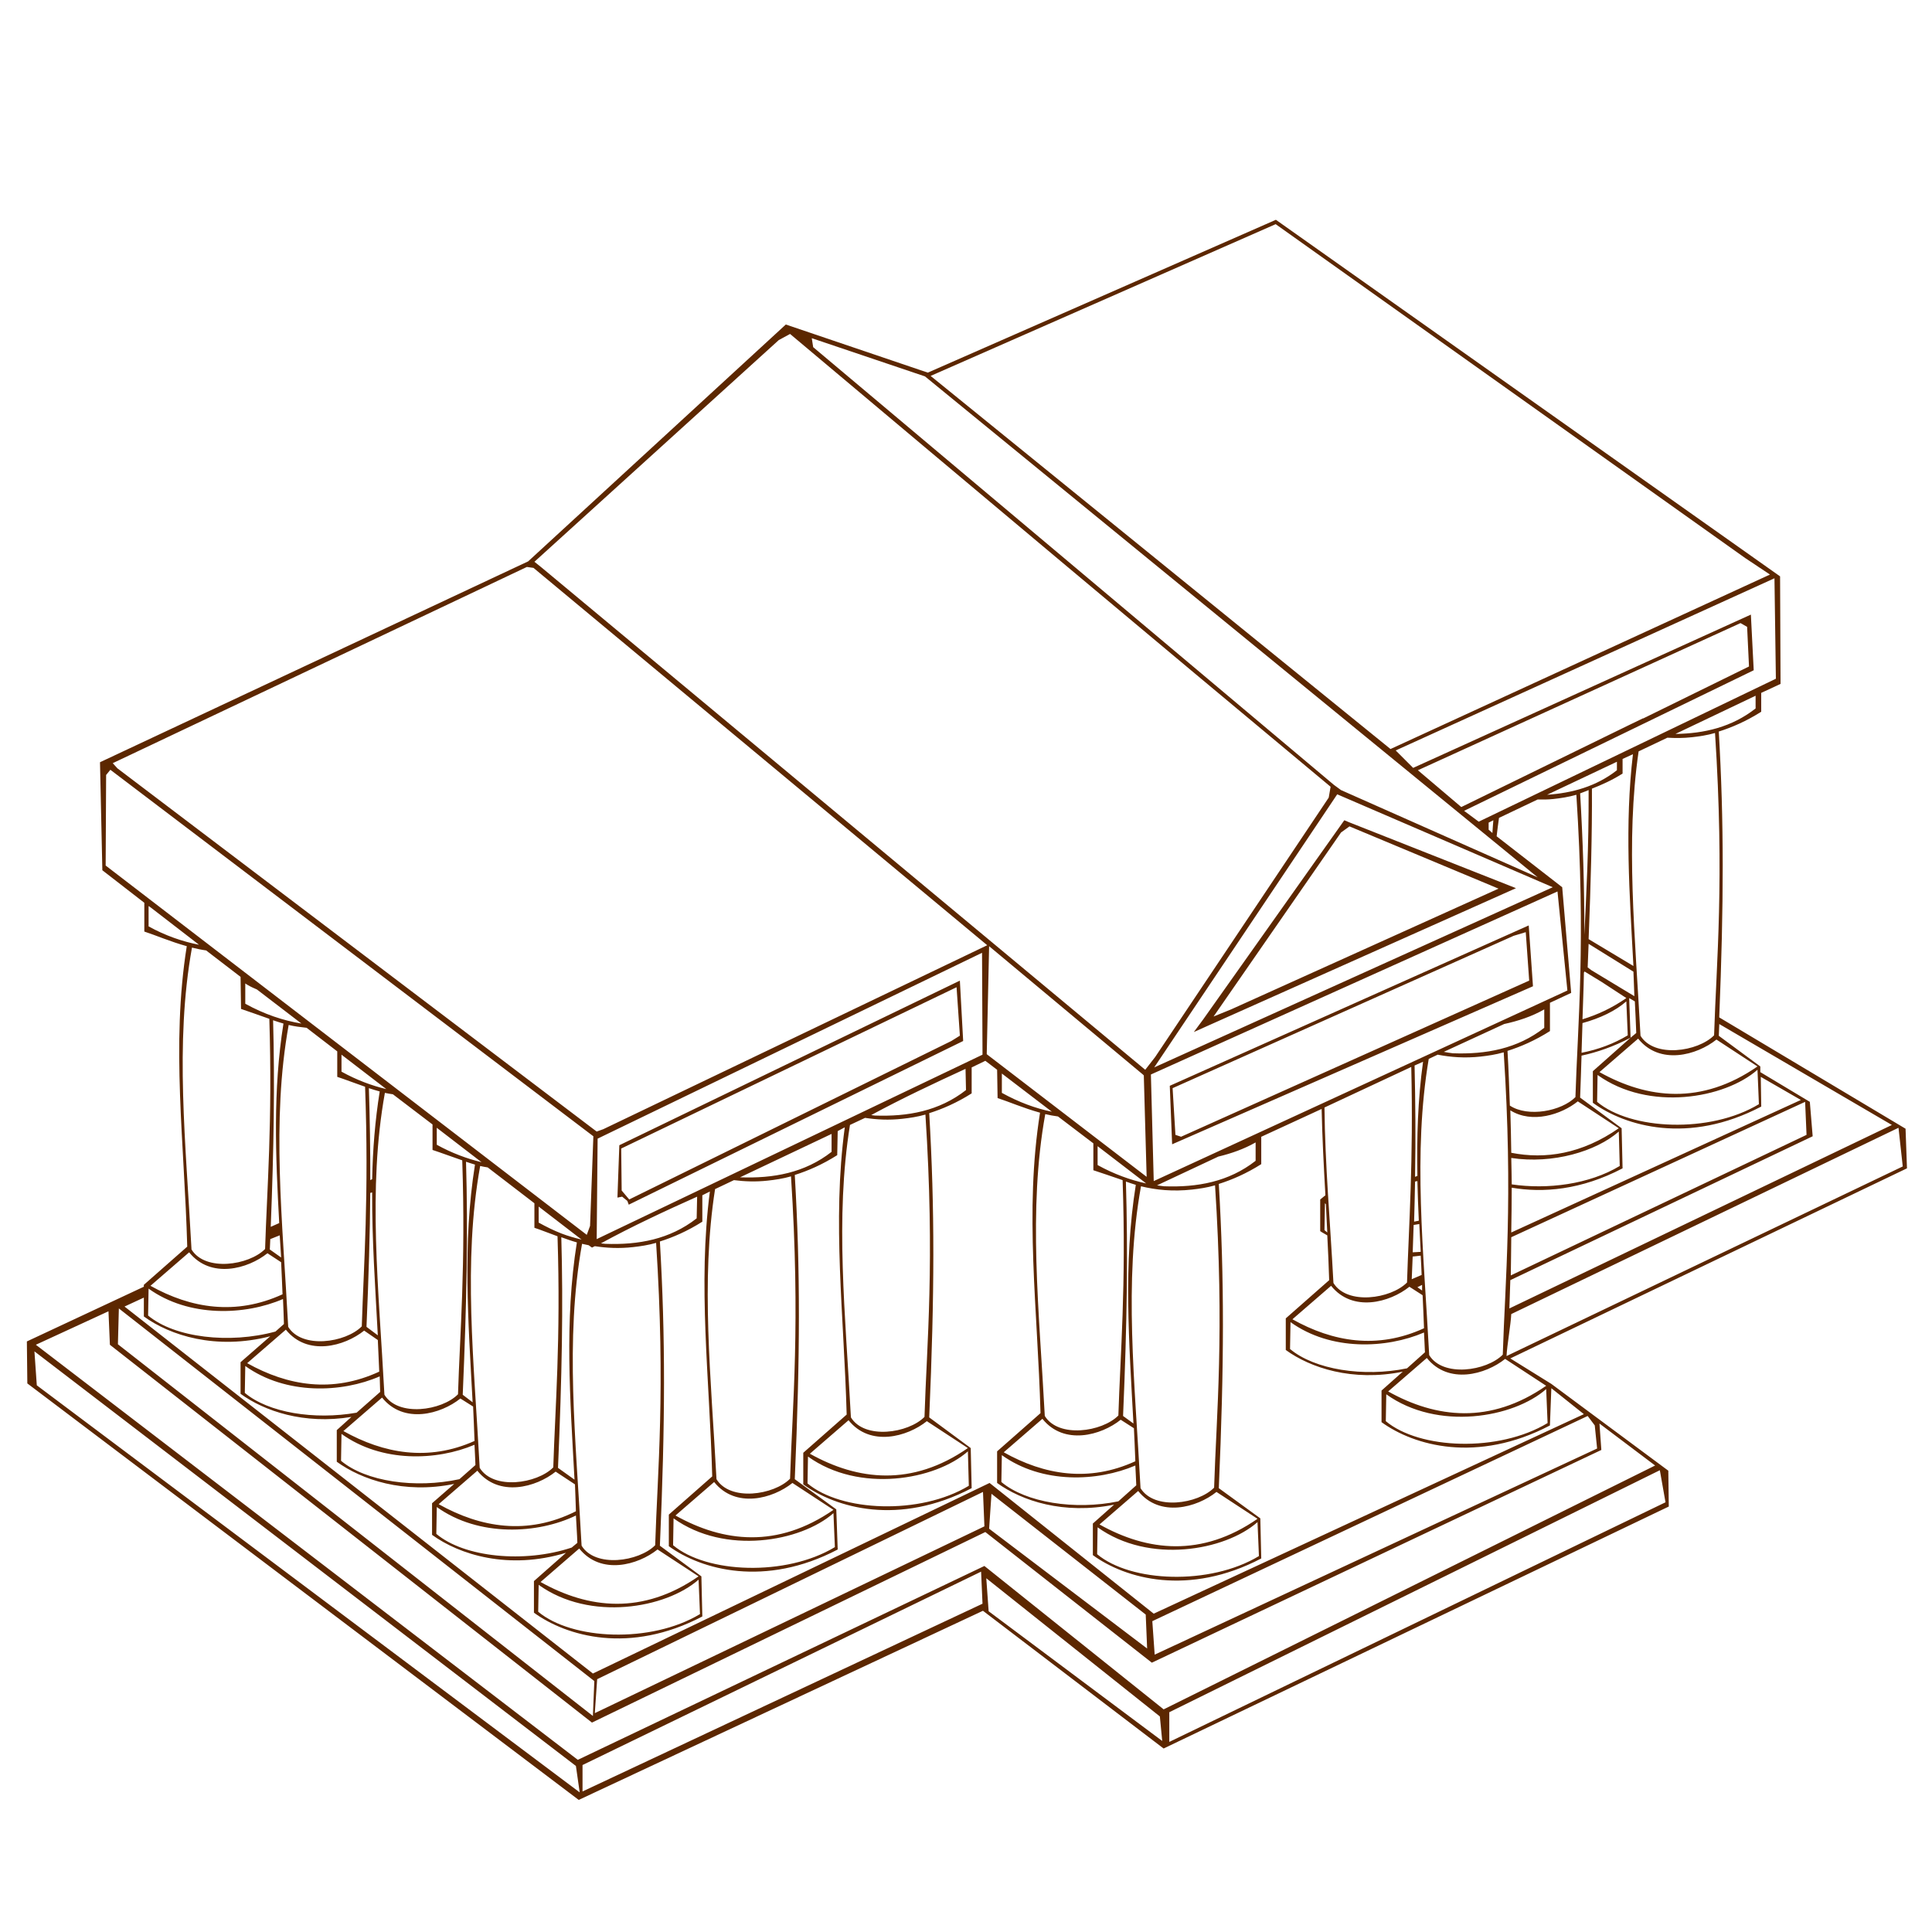
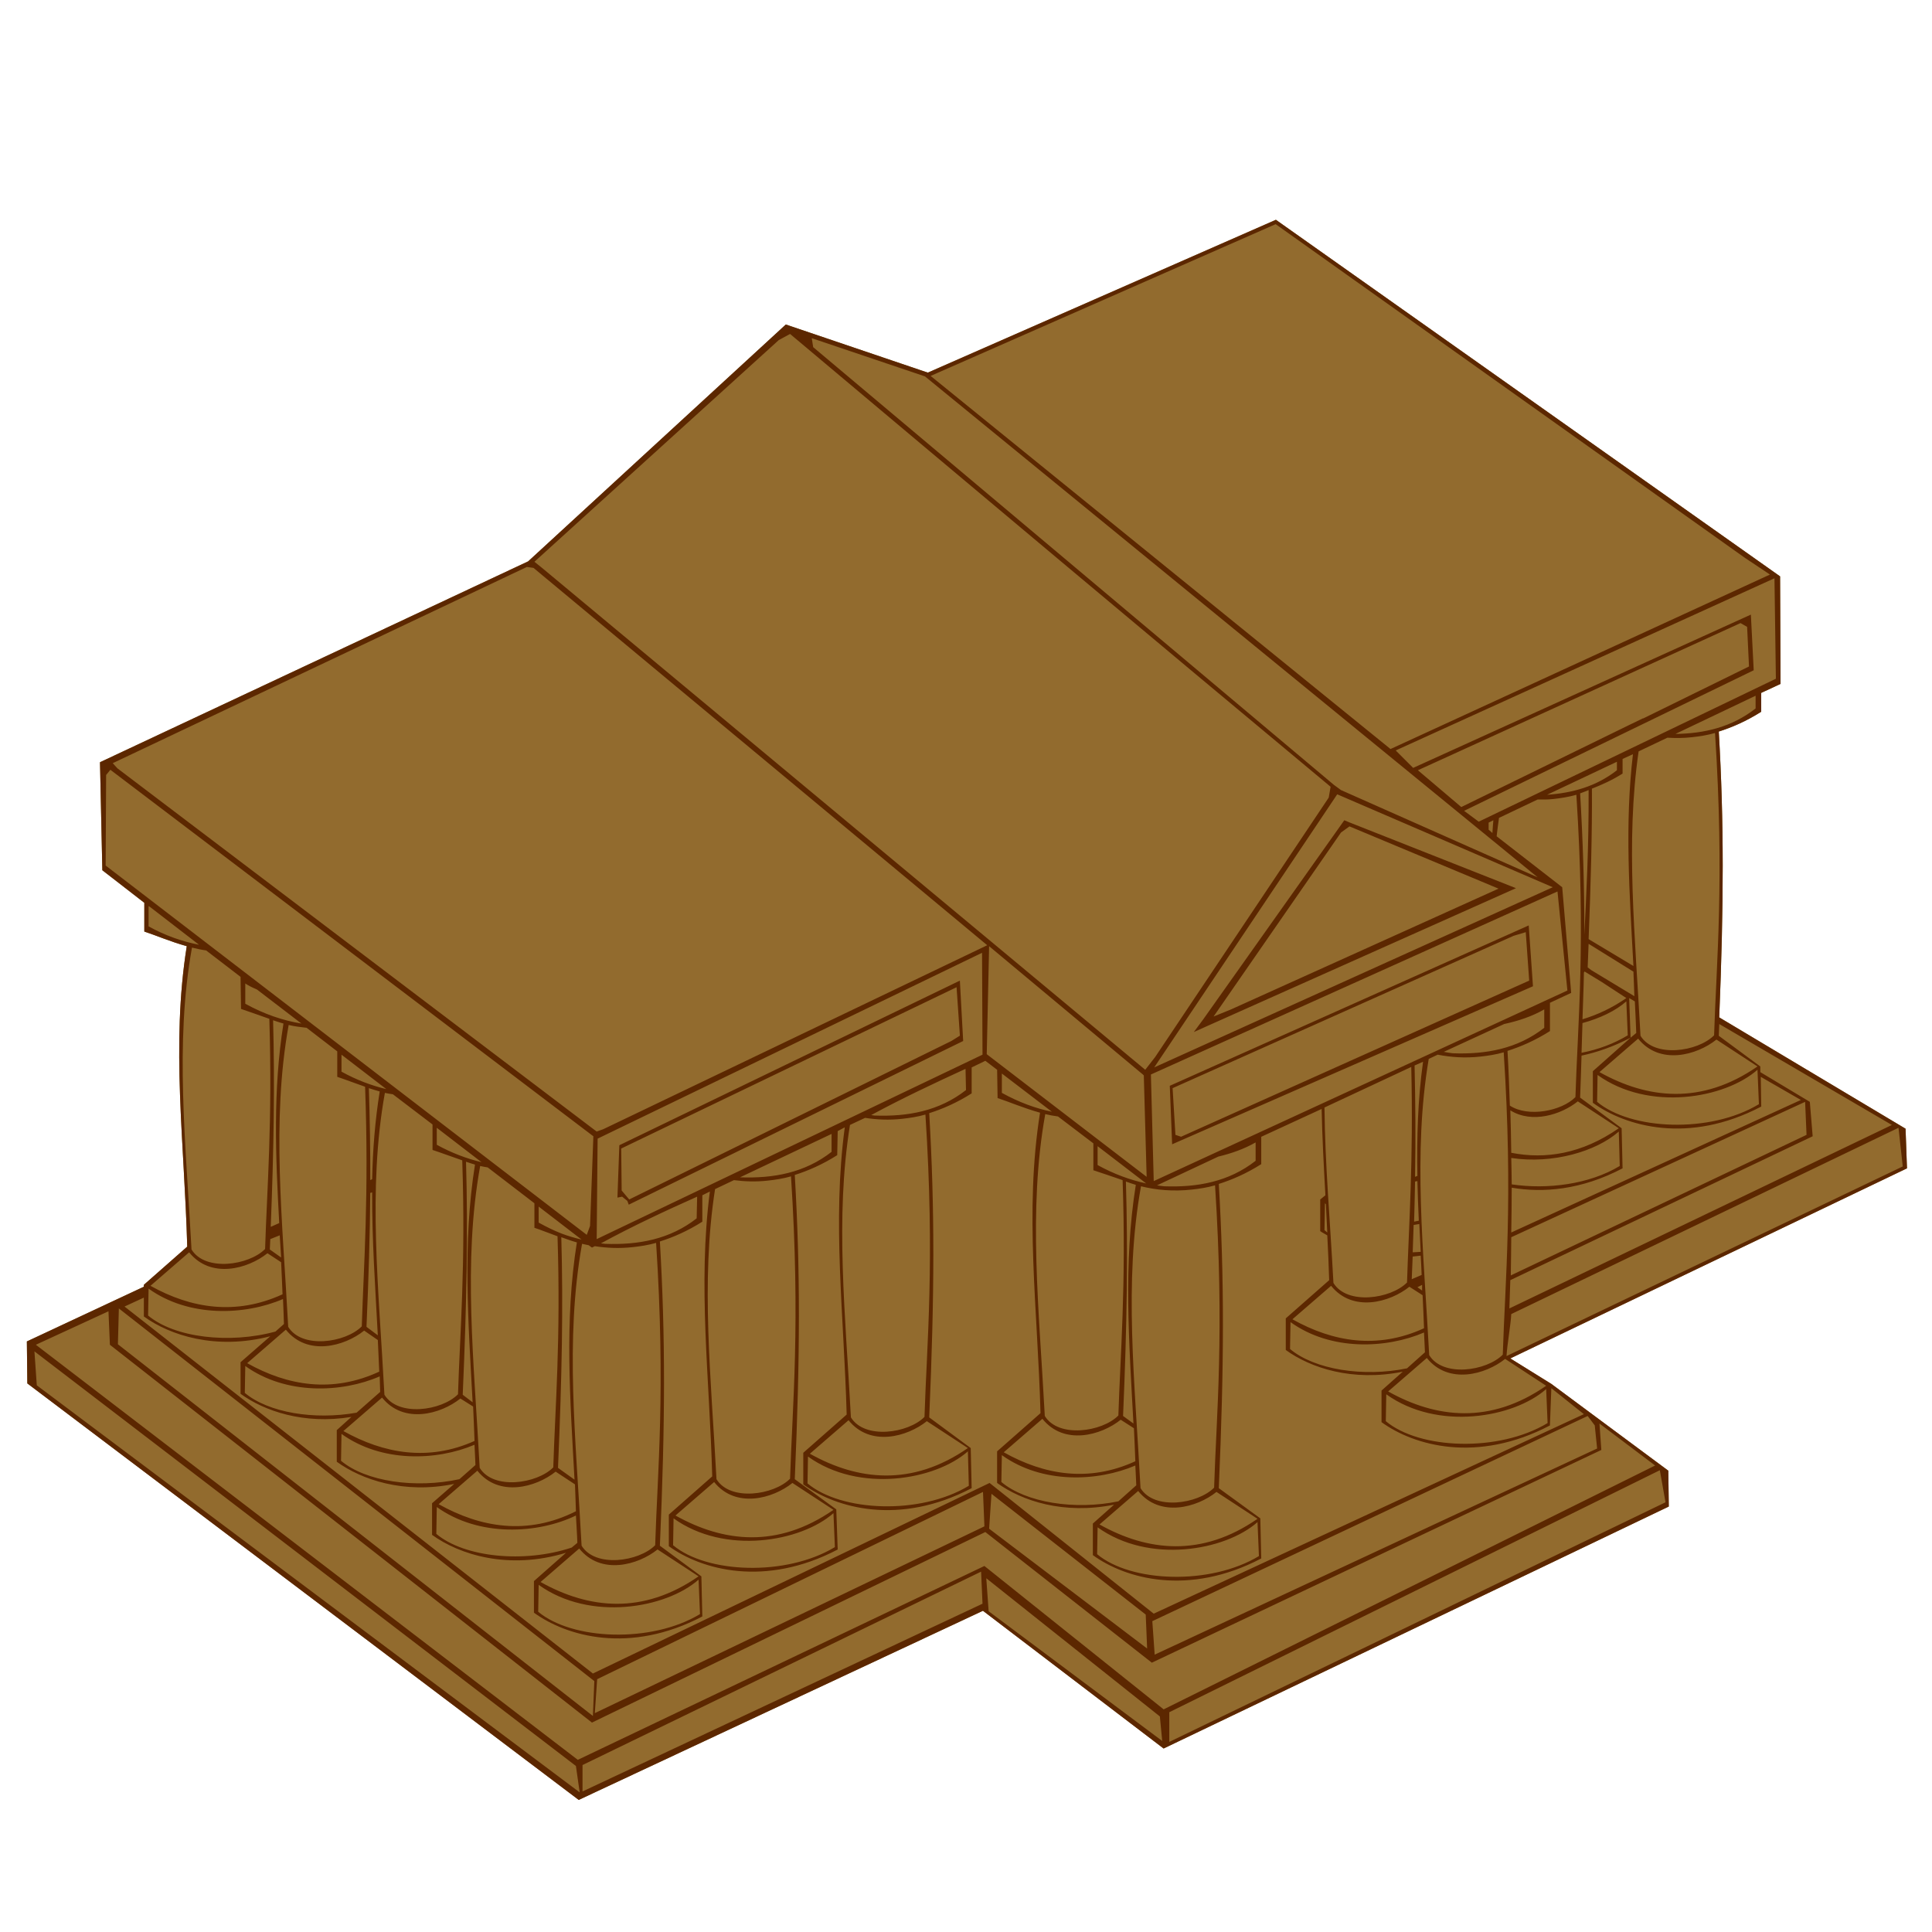
<svg xmlns="http://www.w3.org/2000/svg" xmlns:xlink="http://www.w3.org/1999/xlink" width="128" height="128" id="svg2" version="1.0">
  <defs id="defs4">
    <radialGradient r="8.252" fy="222.044" fx="14.207" cy="222.044" cx="14.207" gradientTransform="scale(1.39523,0.716728)" gradientUnits="userSpaceOnUse" id="radialGradient1968" xlink:href="#linearGradient2057" />
    <linearGradient id="linearGradient2057">
      <stop style="stop-color:#000000;stop-opacity:1;" offset="0" id="stop2059" />
      <stop style="stop-color:#000000;stop-opacity:0;" offset="1" id="stop2061" />
    </linearGradient>
  </defs>
  <g id="layer1">
-     <path style="fill:#5c2700;fill-opacity:1;fill-rule:evenodd;stroke:none;stroke-width:1px;stroke-linecap:butt;stroke-linejoin:miter;stroke-opacity:1" d="M 84.531,14.562 61.469,24.688 52.062,21.5 35.031,37.156 35,37.188 6.625,50.5 6.781,57.656 9.562,59.812 v 1.906 c 0.749,0.243 1.703,0.66 2.812,0.969 -1.046,6.555 -0.157,13.016 0.031,19.906 l -2.875,2.531 v 0.125 l -7.75,3.625 0.031,2.781 36.531,27.594 26.781,-12.531 11.969,9.125 33.469,-16.031 -0.031,-2.375 -7.75,-5.75 -2.719,-1.688 26.281,-12.594 -0.094,-2.625 -12.344,-7.375 c 0.303,-7.541 0.32,-12.939 -0.031,-18.938 0.88,-0.278 1.828,-0.688 2.812,-1.312 v -1.25 l 1.281,-0.594 -0.031,-7.125 z m 31.088,22.407 1.645,1.097 L 92.125,49.625 61.656,24.906 84.516,14.851 Z M 52.344,22.125 c 11.924,10.02 23.844,20.034 35.812,30 l -0.125,0.719 -11.5,17.188 -0.656,0.844 -40,-33.281 -0.469,-0.375 16.188,-14.688 z m 1.438,0.281 7.5,2.531 L 101.875,58.125 88.844,52.344 88.375,52 53.875,23 Z m -18.875,15.156 0.438,0.062 30.062,25 -25.438,12.188 -0.438,0.156 -31.75,-24.062 -0.312,-0.344 z m 82.656,0.75 0.094,6.656 L 97.969,54.438 97,53.719 116.188,44.406 116,40.719 93.625,50.875 92.469,49.719 Z m -2.25,2.969 0.438,0.25 0.125,2.625 -7,3.438 h -0.031 l -0.969,0.469 -11.062,5.406 -2.875,-2.438 z m 1,4.812 v 0.844 c -1.579,1.237 -3.394,1.663 -5.312,1.688 z m -2.688,2.469 c 0.635,9.765 0.088,15.191 -0.062,20.031 -1.08,1.09 -3.971,1.51 -4.875,0.031 -0.352,-6.635 -1.002,-12.825 -0.125,-18.844 l 1.906,-0.906 c 0.515,0.03 1.05,0.033 1.625,-0.031 0.493,-0.055 0.998,-0.128 1.531,-0.281 z m -5.438,1.406 C 107.635,54.615 107.959,59.223 108.219,64 L 105.25,62.219 c 0.144,-3.701 0.236,-6.966 0.219,-9.969 0.655,-0.257 1.328,-0.554 2.031,-1 v -0.969 z m -1.062,0.5 v 0.562 c -1.384,1.085 -2.965,1.51 -4.625,1.625 z M 7.312,51 l 32,24.281 -0.219,5.938 L 38.875,81.812 7,57.344 l 0.031,-6 z m 97.938,1.344 c 0.015,3.913 -0.155,6.872 -0.281,9.594 0.002,-3.217 -0.096,-6.207 -0.281,-9.375 0.18,-0.057 0.377,-0.15 0.562,-0.219 z M 88.594,52.625 102.875,58.781 76.469,70.719 Z m 15.844,0.031 c 0.635,9.765 0.088,15.191 -0.062,20.031 -0.917,0.926 -3.14,1.357 -4.344,0.562 -0.043,-1.201 -0.084,-2.392 -0.156,-3.625 0.88,-0.278 1.828,-0.688 2.812,-1.312 v -1.875 l 1.406,-0.656 -0.594,-7 -4.344,-3.375 c 0.046,-0.407 0.099,-0.814 0.156,-1.219 l 2.562,-1.219 c 0.333,0.005 0.671,0.009 1.031,-0.031 0.493,-0.055 0.998,-0.128 1.531,-0.281 z m -15.375,1.688 -9.344,13.188 -0.625,0.844 L 80,67.969 l 20.438,-9.125 -11,-4.344 z m 9.875,0 c -0.03,0.281 -0.038,0.563 -0.062,0.844 l -0.25,-0.219 V 54.5 Z m -9.531,0.406 9.875,4.125 -17.719,8 -1.161,0.472 8.443,-12.191 z m 13.781,4.312 0.656,6.562 L 76.438,78.25 76.25,71.188 Z M 9.844,60.031 c 0.016,0.011 0.046,0.02 0.062,0.031 l 3.281,2.531 C 12.1,62.382 10.972,61.999 9.844,61.375 Z m 91.438,1.281 -23.781,10.625 0.156,3.875 23.906,-10.469 z m -0.197,0.446 0.228,3.21 L 78.25,75.312 77.875,75.188 77.688,72.094 100.281,62 Z m 4.165,0.773 2.969,1.844 c 0.029,0.535 0.037,1.085 0.062,1.625 l -2.844,-1.719 -0.25,-0.188 c 0.025,-0.568 0.041,-1.02 0.062,-1.562 z m -39.719,0.156 9.812,8.188 0.375,0.312 0.062,0.062 0.188,6.719 -10.594,-8.125 z m -52.812,0.094 c 0.297,0.073 0.616,0.142 0.938,0.188 l 2.281,1.75 0.031,2.125 c 0.519,0.169 1.175,0.415 1.875,0.656 0.215,6.838 -0.157,11.277 -0.281,15.25 -1.08,1.09 -3.971,1.51 -4.875,0.031 -0.374,-7.058 -1.12,-13.621 0.031,-20 z m 52.344,0.344 0.031,6.75 -25.562,12.219 0.062,-6.656 z m 39.906,1.25 H 105 l 1.125,0.688 1.625,1.062 c -0.978,0.678 -1.952,1.116 -2.906,1.406 0.03,-1.08 0.08,-2.087 0.094,-3.094 0.018,-0.013 0.016,-0.046 0.031,-0.062 z m -41.375,0.594 -22.562,10.906 -0.125,3.469 0.312,-0.062 0.344,0.281 0.094,0.25 L 63.812,68.969 Z M 16.25,65.156 c 0.194,0.134 0.428,0.254 0.719,0.375 0.019,0.008 0.043,0.023 0.062,0.031 l 2.938,2.25 C 18.764,67.615 17.513,67.198 16.25,66.5 Z m 47.125,0.25 0.22,3.21 -0.564,0.352 -21.344,10.5 -0.5,-0.594 -0.031,-2.781 z m 44.562,0.719 0.375,0.219 c 0.031,0.697 0.074,1.388 0.094,2.094 l -0.375,0.312 -2.5,2.219 v 2.094 c 2.155,1.564 6.337,2.776 11.156,0.25 l -0.031,-1.969 2.656,1.531 -19.188,8.781 c 0.016,-0.996 0.032,-2.025 0.031,-2.969 2.076,0.356 4.604,0.155 7.344,-1.281 l -0.062,-2.656 -2.75,-2.031 c 0.043,-1.002 0.061,-1.852 0.094,-2.781 1.039,-0.223 2.125,-0.598 3.25,-1.188 z m -0.188,0.219 0.094,2.25 c -0.904,0.546 -1.959,0.943 -3.062,1.156 0.023,-0.655 0.045,-1.345 0.062,-1.969 1.17,-0.319 2.197,-0.812 2.906,-1.438 z m -5.438,0.531 v 1.219 c -1.781,1.396 -3.875,1.771 -6.062,1.688 -0.196,-0.018 -0.395,-0.06 -0.594,-0.094 l 4,-1.844 c 0.923,-0.201 1.824,-0.493 2.656,-0.969 z m -84.219,0.719 c 0.232,0.077 0.439,0.15 0.688,0.219 -0.701,4.393 -0.526,8.75 -0.281,13.219 l -0.562,0.25 c 0.21,-5.294 0.269,-9.555 0.156,-13.688 z m 95.812,0.25 11.438,6.688 L 100,86.688 c 0.022,-0.621 0.045,-1.282 0.062,-1.875 L 120.094,75.281 119.906,73 116.625,71.031 v -0.375 l -2.75,-2.031 c 0.012,-0.281 0.02,-0.506 0.031,-0.781 z M 19.125,67.906 c 0.37,0.092 0.778,0.144 1.188,0.188 l 2.031,1.562 v 1.688 c 0.512,0.167 1.155,0.418 1.844,0.656 0.263,7.218 -0.091,11.776 -0.219,15.875 -1.08,1.09 -3.971,1.51 -4.875,0.031 -0.374,-7.058 -1.12,-13.621 0.031,-20 z m 89.406,0.906 c 1.428,1.782 3.893,1.102 5.188,0.062 l 2.719,1.781 c -3.705,2.569 -7.289,2.154 -10.469,0.375 z M 99.625,69.719 c 0.635,9.765 0.088,15.191 -0.062,20.031 -1.08,1.09 -3.971,1.51 -4.875,0.031 -0.367,-6.92 -1.088,-13.363 -0.031,-19.625 L 95.25,69.875 c 0.862,0.166 1.795,0.242 2.844,0.125 0.493,-0.055 0.998,-0.128 1.531,-0.281 z m -77,0.156 2.969,2.281 C 24.624,71.927 23.622,71.551 22.625,71 Z m 42.656,0.406 0.781,0.594 0.031,1.875 c 0.749,0.243 1.703,0.66 2.812,0.969 -1.046,6.555 -0.157,13.016 0.031,19.906 l -2.875,2.531 V 98.25 c 1.627,1.18 4.408,2.117 7.75,1.438 l -1.406,1.25 v 2.094 c 2.155,1.564 6.337,2.745 11.156,0.219 l -0.062,-2.656 -2.75,-2 c 0.357,-8.239 0.371,-13.82 0,-20.156 0.88,-0.278 1.828,-0.688 2.812,-1.312 v -1.812 l 4,-1.844 c 0.041,1.892 0.142,3.793 0.25,5.719 l -0.344,0.281 v 2.094 c 0.138,0.1 0.314,0.185 0.469,0.281 0.049,0.987 0.098,1.965 0.125,2.969 l -2.875,2.531 v 2.094 c 1.627,1.18 4.408,2.117 7.75,1.438 l -1.406,1.25 v 2.094 c 2.155,1.564 6.337,2.745 11.156,0.219 l 0.094,-2.469 2.156,1.719 -28.5,13.219 L 65.562,98.25 39.281,110.875 8.25,86.562 9.531,85.969 v 1.25 c 1.723,1.251 4.766,2.246 8.375,1.312 L 15.938,90.25 v 2.094 c 1.559,1.132 4.185,2.052 7.344,1.531 L 22.312,94.75 v 2.094 c 1.63,1.183 4.429,2.156 7.781,1.469 L 28.625,99.594 v 2.094 c 1.801,1.307 5.051,2.349 8.875,1.188 l -2.125,1.875 v 2.094 c 2.155,1.564 6.337,2.776 11.156,0.25 l -0.062,-2.656 -2.75,-2.031 c 0.357,-8.239 0.371,-13.82 0,-20.156 0.88,-0.278 1.828,-0.688 2.812,-1.312 v -1.75 l 0.5,-0.25 c -0.807,6.204 -0.022,12.345 0.156,18.875 l -2.875,2.531 v 2.094 c 2.155,1.564 6.368,2.745 11.188,0.219 L 55.406,100 l -2.75,-2 c 0.357,-8.239 0.371,-13.82 0,-20.156 0.88,-0.278 1.828,-0.688 2.812,-1.312 L 55.5,74.938 l 0.469,-0.25 c -0.842,6.257 -0.055,12.446 0.125,19.031 l -2.875,2.531 v 2.094 c 2.155,1.564 6.337,2.776 11.156,0.25 l -0.062,-2.656 -2.75,-2.031 c 0.357,-8.239 0.371,-13.82 0,-20.156 0.88,-0.278 1.828,-0.688 2.812,-1.312 v -1.719 z m 29,0.062 c -0.352,2.525 -0.419,5.028 -0.375,7.562 -0.054,0.014 -0.103,0.051 -0.156,0.062 0.049,-2.617 0.022,-5.022 -0.031,-7.375 z M 93.5,70.688 C 93.649,76.949 93.336,81.198 93.219,84.969 92.139,86.059 89.248,86.479 88.344,85 88.131,80.979 87.785,77.131 87.75,73.375 Z M 63.969,70.812 64,72.219 c -1.781,1.396 -3.875,1.771 -6.062,1.688 -0.072,-0.007 -0.146,-0.022 -0.219,-0.031 2.033,-1.1 4.161,-2.102 6.25,-3.062 z m 52.469,0.062 0.094,2.281 C 113.285,75.117 108.032,74.865 105.812,73 l 0.031,-1.781 c 3.394,2.441 8.434,1.56 10.594,-0.344 z m -50.062,0.25 3.312,2.531 c -1.079,-0.22 -2.194,-0.632 -3.312,-1.25 z m -41.938,0.969 c 0.241,0.08 0.46,0.147 0.719,0.219 -0.31,1.943 -0.462,3.87 -0.5,5.812 l -0.125,0.062 c 0.005,-2.101 -0.031,-4.116 -0.094,-6.094 z m 1.062,0.312 c 0.167,0.041 0.353,0.065 0.531,0.094 l 2.625,2 v 1.688 c 0.542,0.176 1.23,0.436 1.969,0.688 0.235,6.998 -0.156,11.473 -0.281,15.5 -1.08,1.09 -3.971,1.51 -4.875,0.031 -0.374,-7.058 -1.12,-13.621 0.031,-20 z m 79.031,0.562 L 107.25,74.75 c -2.452,1.7 -4.86,2.071 -7.125,1.625 -0.015,-0.937 -0.031,-1.886 -0.062,-2.812 1.434,0.9 3.376,0.284 4.469,-0.594 z M 119.594,73 119.688,75.188 100.094,84.5 c 0.017,-0.642 0.02,-1.916 0.031,-2.531 z M 69.25,73.812 c 0.266,0.066 0.555,0.116 0.844,0.156 L 72.438,75.75 v 1.781 c 0.534,0.174 1.212,0.408 1.938,0.656 0.242,7.056 -0.155,11.548 -0.281,15.594 -1.08,1.09 -3.971,1.51 -4.875,0.031 -0.374,-7.058 -1.12,-13.621 0.031,-20 z m -7.938,0.031 c 0.635,9.765 0.088,15.191 -0.062,20.031 -1.08,1.09 -3.971,1.51 -4.875,0.031 -0.362,-6.829 -1.06,-13.191 -0.062,-19.375 l 1,-0.469 c 0.76,0.116 1.568,0.163 2.469,0.062 0.493,-0.055 0.998,-0.128 1.531,-0.281 z m -32.375,0.875 L 31.906,77 C 30.938,76.766 29.933,76.394 28.938,75.844 Z m 96.844,0 0.281,2.562 -26.25,12.562 c 0.029,-0.676 0.288,-2.139 0.312,-2.781 z m -18.531,0.25 0.062,2.281 c -2.022,1.221 -4.798,1.567 -7.156,1.219 -0.001,-0.596 -0.023,-1.166 -0.031,-1.75 2.749,0.418 5.633,-0.435 7.125,-1.75 z M 55.094,75.125 v 1.188 C 53.313,77.708 51.219,78.083 49.031,78 Z m 28.094,0.562 v 1.219 c -1.781,1.396 -3.875,1.771 -6.062,1.688 -0.155,-0.014 -0.312,-0.04 -0.469,-0.062 l 4.062,-1.906 c 0.852,-0.203 1.7,-0.498 2.469,-0.938 z m -10.469,0.25 3.219,2.469 C 74.891,78.181 73.801,77.786 72.719,77.188 Z M 30.875,76.969 c 0.202,0.066 0.379,0.128 0.594,0.188 -0.833,5.218 -0.446,10.388 -0.156,15.75 l -0.656,-0.5 C 30.923,86.241 31.009,81.587 30.875,76.969 Z M 31.812,77.25 c 0.158,0.039 0.332,0.064 0.5,0.094 l 3.094,2.375 v 1.625 c 0.436,0.142 0.965,0.359 1.531,0.562 0.221,6.882 -0.157,11.325 -0.281,15.312 -1.08,1.09 -3.971,1.51 -4.875,0.031 -0.374,-7.058 -1.12,-13.621 0.031,-20 z m 20.594,0.688 c 0.635,9.765 0.088,15.191 -0.062,20.031 C 51.264,99.059 48.373,99.479 47.469,98 47.11,91.229 46.415,84.916 47.375,78.781 l 1.25,-0.594 c 0.7,0.089 1.435,0.122 2.25,0.031 0.493,-0.055 0.998,-0.128 1.531,-0.281 z m 41.5,0.312 c 0.019,0.871 0.054,1.748 0.094,2.625 -0.105,0.017 -0.207,0.046 -0.312,0.062 0.029,-0.928 0.045,-1.786 0.062,-2.656 0.051,-0.014 0.105,-0.016 0.156,-0.031 z m -19.312,0.031 C 74.816,78.354 75.013,78.434 75.25,78.5 74.413,83.746 74.803,88.919 75.094,94.312 l -0.688,-0.5 c 0.268,-6.193 0.325,-10.892 0.188,-15.531 z m 5.906,0.25 c 0.635,9.765 0.088,15.191 -0.062,20.031 -1.08,1.09 -3.971,1.51 -4.875,0.031 -0.374,-7.058 -1.12,-13.621 0.031,-20 0.996,0.246 2.115,0.359 3.375,0.219 0.493,-0.055 0.998,-0.128 1.531,-0.281 z M 24.656,79 c -0.015,3.119 0.205,6.259 0.375,9.469 l -0.75,-0.562 c 0.144,-3.318 0.231,-6.194 0.25,-8.875 z m 21.531,0.281 -0.031,1.438 c -1.781,1.396 -3.875,1.771 -6.062,1.688 -0.091,-0.009 -0.187,-0.016 -0.281,-0.031 2.047,-1.119 4.258,-2.149 6.375,-3.094 z m 41.594,0.438 c 0.023,0.017 0.039,0.046 0.062,0.062 0.034,0.618 0.062,1.252 0.094,1.875 C 87.872,81.608 87.811,81.551 87.75,81.5 Z M 35.688,79.938 38.531,82.125 C 38.09,82.018 37.64,81.895 37.188,81.719 36.689,81.524 36.19,81.278 35.688,81 Z m 58.344,1.156 c 0.029,0.614 0.06,1.225 0.094,1.844 -0.177,0.016 -0.355,0.019 -0.531,0.031 0.023,-0.604 0.044,-1.235 0.062,-1.812 0.125,-0.019 0.249,-0.043 0.375,-0.062 z m -75.5,0.75 c 0.027,0.489 0.067,0.977 0.094,1.469 l -0.75,-0.531 c 0.011,-0.243 0.021,-0.449 0.031,-0.688 z m 18.656,0.125 c 0.337,0.118 0.657,0.24 1.031,0.344 -0.831,5.208 -0.446,10.367 -0.156,15.719 L 36.969,97.25 c 0.264,-6.096 0.347,-10.714 0.219,-15.281 z m 6.281,0.375 c 0.635,9.765 0.088,15.191 -0.062,20.031 -1.08,1.09 -3.971,1.51 -4.875,0.031 -0.374,-7.058 -1.12,-13.621 0.031,-20 0.14,0.035 0.293,0.065 0.438,0.094 l 0.219,0.156 0.188,-0.094 c 0.777,0.121 1.61,0.165 2.531,0.062 0.493,-0.055 0.998,-0.128 1.531,-0.281 z m -30.938,0.625 c 1.428,1.782 3.893,1.102 5.188,0.062 L 18.625,83.625 c 0.038,0.703 0.063,1.415 0.094,2.125 -3.091,1.419 -6.065,0.94 -8.75,-0.562 z M 94.125,83.188 c 0.023,0.424 0.048,0.853 0.062,1.281 L 93.531,84.75 c 0.02,-0.513 0.043,-0.996 0.062,-1.5 0.176,-0.012 0.351,-0.044 0.531,-0.062 z m 0.094,1.938 c 0.005,0.125 -0.007,0.25 0,0.375 l -0.312,-0.219 z m -6.031,0.062 c 1.428,1.782 3.893,1.102 5.188,0.062 l 0.875,0.562 c 0.038,0.72 0.064,1.459 0.094,2.188 -3.089,1.415 -6.035,0.908 -8.719,-0.594 z M 9.844,85.375 c 2.681,1.928 6.402,1.771 8.906,0.688 0.023,0.555 0.047,1.096 0.062,1.656 l -0.562,0.5 c -3.05,0.833 -6.687,0.408 -8.438,-1.062 z M 7.875,86.688 39.375,111.375 39.281,113.688 7.812,89.062 Z m -0.688,0.188 0.094,2.219 31.938,25.031 26.062,-12.625 11.031,8.656 29.781,-14.094 -0.125,-1.75 3.688,2.781 -32.562,16.156 -11.875,-9.5 -26.938,12.844 -35.906,-27.5 z M 85.5,87.594 c 2.671,1.921 6.34,1.761 8.844,0.688 0.017,0.438 0.05,0.871 0.062,1.312 l -1.188,1.062 c -2.893,0.597 -6.127,0.082 -7.75,-1.281 z m -66.562,0.5 c 1.428,1.782 3.893,1.102 5.188,0.062 l 0.906,0.625 c 0.036,0.695 0.066,1.391 0.094,2.094 -3.101,1.435 -6.057,0.945 -8.75,-0.562 z M 2.281,89.531 38.156,117 l 0.25,1.75 L 2.438,91.781 Z m 92.25,0.438 c 1.428,1.782 3.893,1.102 5.188,0.062 l 2.719,1.781 c -3.705,2.569 -7.289,2.154 -10.469,0.375 z M 16.25,90.5 c 2.69,1.935 6.402,1.781 8.906,0.688 0.013,0.346 0.022,0.683 0.031,1.031 l -1.562,1.375 c -2.805,0.497 -5.845,-5.97e-4 -7.406,-1.312 z m 86.188,1.531 0.094,2.25 c -3.247,1.96 -8.499,1.74 -10.719,-0.125 l 0.031,-1.781 c 3.394,2.441 8.434,1.56 10.594,-0.344 z m -77.125,0.562 c 1.428,1.782 3.893,1.102 5.188,0.062 l 0.844,0.531 c 0.04,0.755 0.062,1.517 0.094,2.281 -3.065,1.376 -6.024,0.834 -8.688,-0.656 z m 79.875,1.219 0.469,0.625 0.156,1.531 L 76.5,109.625 76.344,107.406 Z M 69.062,94 c 1.428,1.782 3.893,1.102 5.188,0.062 l 0.875,0.562 c 0.038,0.72 0.064,1.459 0.094,2.188 -3.089,1.415 -6.035,0.908 -8.719,-0.594 z m -12.844,0.094 c 1.428,1.782 3.893,1.102 5.188,0.062 L 64.125,95.938 c -3.705,2.569 -7.289,2.154 -10.469,0.375 z M 22.625,95 c 2.662,1.915 6.31,1.781 8.812,0.719 0.018,0.451 0.05,0.889 0.062,1.344 L 30.438,98 c -2.918,0.632 -6.202,0.161 -7.844,-1.219 z m 41.5,1.156 0.062,2.281 C 60.941,100.398 55.719,100.146 53.5,98.281 L 53.531,96.5 c 3.394,2.441 8.434,1.56 10.594,-0.344 z m 2.25,0.25 c 2.671,1.921 6.34,1.761 8.844,0.688 0.017,0.438 0.05,0.871 0.062,1.312 l -1.188,1.062 c -2.893,0.597 -6.127,0.082 -7.75,-1.281 z m 43.594,1 0.375,2.125 -32.875,15.875 V 113.438 Z M 31.625,97.438 c 1.428,1.782 3.893,1.102 5.188,0.062 l 1.281,0.844 c 0.031,0.59 0.036,1.186 0.062,1.781 -3.211,1.616 -6.312,1.088 -9.094,-0.469 z m 15.688,0.75 c 1.428,1.782 3.893,1.102 5.188,0.062 l 2.719,1.781 c -3.705,2.569 -7.289,2.154 -10.469,0.375 z m 28.094,0.594 c 1.428,1.782 3.893,1.102 5.188,0.062 l 2.719,1.781 c -3.705,2.569 -7.289,2.154 -10.469,0.375 z m -10.281,0.062 0.094,2.281 -25.812,12.375 0.156,-2.25 z m 0.562,0.125 10.219,8 0.094,2.25 -10.469,-7.938 z m -36.75,0.875 c 2.798,2.012 6.719,1.777 9.219,0.562 0.026,0.607 0.077,1.199 0.094,1.812 l -0.375,0.312 c -3.15,1.05 -7.113,0.654 -8.969,-0.906 z m 26.281,0.406 0.094,2.25 c -3.247,1.96 -8.499,1.74 -10.719,-0.125 l 0.031,-1.781 c 3.394,2.441 8.434,1.56 10.594,-0.344 z m 28.094,0.594 0.094,2.25 c -3.247,1.96 -8.499,1.74 -10.719,-0.125 l 0.031,-1.781 c 3.394,2.441 8.434,1.56 10.594,-0.344 z m -44.938,1.75 c 1.428,1.782 3.893,1.102 5.188,0.062 l 2.719,1.781 c -3.705,2.569 -7.289,2.154 -10.469,0.375 z M 65,104.125 l 0.094,2.125 -26.5,12.438 v -1.75 z m 0.344,0.438 11.5,9.156 L 77,115.344 65.5,106.75 Z m -19.062,0.094 0.094,2.281 c -3.247,1.96 -8.499,1.709 -10.719,-0.156 L 35.688,105 c 3.394,2.441 8.434,1.56 10.594,-0.344 z" id="path2308" />
+     <path d="M 84.531,14.562 61.469,24.688 52.062,21.5 35.031,37.156 35,37.188 6.625,50.5 6.781,57.656 9.562,59.812 v 1.906 c 0.749,0.243 1.703,0.66 2.812,0.969 -1.046,6.555 -0.157,13.017 0.031,19.906 l -2.875,2.531 v 0.125 l -7.75,3.625 0.031,2.781 36.531,27.594 26.781,-12.531 11.969,9.125 33.469,-16.031 -0.031,-2.375 -7.75,-5.75 -2.719,-1.688 26.281,-12.594 -0.094,-2.625 -12.344,-7.375 c 0.303,-7.541 0.32,-12.939 -0.031,-18.938 0.88,-0.278 1.828,-0.688 2.812,-1.312 v -1.25 l 1.281,-0.594 -0.031,-7.125 z" style="display:inline;fill:#926b2e;fill-rule:evenodd;stroke-width:1px;fill-opacity:1" id="path2" />
+   </g>
+   <g id="g1">
+     <path style="fill:#5c2700;fill-opacity:1;fill-rule:evenodd;stroke:none;stroke-width:1px;stroke-linecap:butt;stroke-linejoin:miter;stroke-opacity:1" d="M 84.531,14.562 61.469,24.688 52.062,21.5 35.031,37.156 35,37.188 6.625,50.5 6.781,57.656 9.562,59.812 v 1.906 c 0.749,0.243 1.703,0.66 2.812,0.969 -1.046,6.555 -0.157,13.016 0.031,19.906 l -2.875,2.531 v 0.125 l -7.75,3.625 0.031,2.781 36.531,27.594 26.781,-12.531 11.969,9.125 33.469,-16.031 -0.031,-2.375 -7.75,-5.75 -2.719,-1.688 26.281,-12.594 -0.094,-2.625 -12.344,-7.375 c 0.303,-7.541 0.32,-12.939 -0.031,-18.938 0.88,-0.278 1.828,-0.688 2.812,-1.312 v -1.25 l 1.281,-0.594 -0.031,-7.125 z m 31.088,22.407 1.645,1.097 L 92.125,49.625 61.656,24.906 84.516,14.851 Z M 52.344,22.125 c 11.924,10.02 23.844,20.034 35.812,30 l -0.125,0.719 -11.5,17.188 -0.656,0.844 -40,-33.281 -0.469,-0.375 16.188,-14.688 z m 1.438,0.281 7.5,2.531 L 101.875,58.125 88.844,52.344 88.375,52 53.875,23 Z m -18.875,15.156 0.438,0.062 30.062,25 -25.438,12.188 -0.438,0.156 -31.75,-24.062 -0.312,-0.344 z m 82.656,0.75 0.094,6.656 L 97.969,54.438 97,53.719 116.188,44.406 116,40.719 93.625,50.875 92.469,49.719 Z m -2.25,2.969 0.438,0.25 0.125,2.625 -7,3.438 h -0.031 l -0.969,0.469 -11.062,5.406 -2.875,-2.438 z m 1,4.812 v 0.844 c -1.579,1.237 -3.394,1.663 -5.312,1.688 z m -2.688,2.469 c 0.635,9.765 0.088,15.191 -0.062,20.031 -1.08,1.09 -3.971,1.51 -4.875,0.031 -0.352,-6.635 -1.002,-12.825 -0.125,-18.844 l 1.906,-0.906 c 0.515,0.03 1.05,0.033 1.625,-0.031 0.493,-0.055 0.998,-0.128 1.531,-0.281 z m -5.438,1.406 C 107.635,54.615 107.959,59.223 108.219,64 L 105.25,62.219 c 0.144,-3.701 0.236,-6.966 0.219,-9.969 0.655,-0.257 1.328,-0.554 2.031,-1 v -0.969 z m -1.062,0.5 v 0.562 c -1.384,1.085 -2.965,1.51 -4.625,1.625 z M 7.312,51 l 32,24.281 -0.219,5.938 L 38.875,81.812 7,57.344 l 0.031,-6 z m 97.938,1.344 c 0.015,3.913 -0.155,6.872 -0.281,9.594 0.002,-3.217 -0.096,-6.207 -0.281,-9.375 0.18,-0.057 0.377,-0.15 0.562,-0.219 z M 88.594,52.625 102.875,58.781 76.469,70.719 Z m 15.844,0.031 c 0.635,9.765 0.088,15.191 -0.062,20.031 -0.917,0.926 -3.14,1.357 -4.344,0.562 -0.043,-1.201 -0.084,-2.392 -0.156,-3.625 0.88,-0.278 1.828,-0.688 2.812,-1.312 v -1.875 l 1.406,-0.656 -0.594,-7 -4.344,-3.375 c 0.046,-0.407 0.099,-0.814 0.156,-1.219 l 2.562,-1.219 c 0.333,0.005 0.671,0.009 1.031,-0.031 0.493,-0.055 0.998,-0.128 1.531,-0.281 z m -15.375,1.688 -9.344,13.188 -0.625,0.844 L 80,67.969 l 20.438,-9.125 -11,-4.344 z m 9.875,0 c -0.03,0.281 -0.038,0.563 -0.062,0.844 l -0.25,-0.219 V 54.5 Z m -9.531,0.406 9.875,4.125 -17.719,8 -1.161,0.472 8.443,-12.191 z m 13.781,4.312 0.656,6.562 L 76.438,78.25 76.25,71.188 Z M 9.844,60.031 c 0.016,0.011 0.046,0.02 0.062,0.031 l 3.281,2.531 C 12.1,62.382 10.972,61.999 9.844,61.375 Z m 91.438,1.281 -23.781,10.625 0.156,3.875 23.906,-10.469 z m -0.197,0.446 0.228,3.21 L 78.25,75.312 77.875,75.188 77.688,72.094 100.281,62 Z m 4.165,0.773 2.969,1.844 c 0.029,0.535 0.037,1.085 0.062,1.625 l -2.844,-1.719 -0.25,-0.188 c 0.025,-0.568 0.041,-1.02 0.062,-1.562 z m -39.719,0.156 9.812,8.188 0.375,0.312 0.062,0.062 0.188,6.719 -10.594,-8.125 z m -52.812,0.094 c 0.297,0.073 0.616,0.142 0.938,0.188 l 2.281,1.75 0.031,2.125 c 0.519,0.169 1.175,0.415 1.875,0.656 0.215,6.838 -0.157,11.277 -0.281,15.25 -1.08,1.09 -3.971,1.51 -4.875,0.031 -0.374,-7.058 -1.12,-13.621 0.031,-20 z m 52.344,0.344 0.031,6.75 -25.562,12.219 0.062,-6.656 z m 39.906,1.25 H 105 l 1.125,0.688 1.625,1.062 c -0.978,0.678 -1.952,1.116 -2.906,1.406 0.03,-1.08 0.08,-2.087 0.094,-3.094 0.018,-0.013 0.016,-0.046 0.031,-0.062 z m -41.375,0.594 -22.562,10.906 -0.125,3.469 0.312,-0.062 0.344,0.281 0.094,0.25 L 63.812,68.969 Z M 16.25,65.156 c 0.194,0.134 0.428,0.254 0.719,0.375 0.019,0.008 0.043,0.023 0.062,0.031 l 2.938,2.25 C 18.764,67.615 17.513,67.198 16.25,66.5 Z m 47.125,0.25 0.22,3.21 -0.564,0.352 -21.344,10.5 -0.5,-0.594 -0.031,-2.781 z m 44.562,0.719 0.375,0.219 c 0.031,0.697 0.074,1.388 0.094,2.094 l -0.375,0.312 -2.5,2.219 v 2.094 c 2.155,1.564 6.337,2.776 11.156,0.25 l -0.031,-1.969 2.656,1.531 -19.188,8.781 c 0.016,-0.996 0.032,-2.025 0.031,-2.969 2.076,0.356 4.604,0.155 7.344,-1.281 l -0.062,-2.656 -2.75,-2.031 c 0.043,-1.002 0.061,-1.852 0.094,-2.781 1.039,-0.223 2.125,-0.598 3.25,-1.188 z m -0.188,0.219 0.094,2.25 c -0.904,0.546 -1.959,0.943 -3.062,1.156 0.023,-0.655 0.045,-1.345 0.062,-1.969 1.17,-0.319 2.197,-0.812 2.906,-1.438 z m -5.438,0.531 v 1.219 c -1.781,1.396 -3.875,1.771 -6.062,1.688 -0.196,-0.018 -0.395,-0.06 -0.594,-0.094 l 4,-1.844 c 0.923,-0.201 1.824,-0.493 2.656,-0.969 z m -84.219,0.719 c 0.232,0.077 0.439,0.15 0.688,0.219 -0.701,4.393 -0.526,8.75 -0.281,13.219 l -0.562,0.25 c 0.21,-5.294 0.269,-9.555 0.156,-13.688 z m 95.812,0.25 11.438,6.688 L 100,86.688 c 0.022,-0.621 0.045,-1.282 0.062,-1.875 L 120.094,75.281 119.906,73 116.625,71.031 v -0.375 l -2.75,-2.031 c 0.012,-0.281 0.02,-0.506 0.031,-0.781 z M 19.125,67.906 c 0.37,0.092 0.778,0.144 1.188,0.188 l 2.031,1.562 v 1.688 c 0.512,0.167 1.155,0.418 1.844,0.656 0.263,7.218 -0.091,11.776 -0.219,15.875 -1.08,1.09 -3.971,1.51 -4.875,0.031 -0.374,-7.058 -1.12,-13.621 0.031,-20 z m 89.406,0.906 c 1.428,1.782 3.893,1.102 5.188,0.062 l 2.719,1.781 c -3.705,2.569 -7.289,2.154 -10.469,0.375 z M 99.625,69.719 c 0.635,9.765 0.088,15.191 -0.062,20.031 -1.08,1.09 -3.971,1.51 -4.875,0.031 -0.367,-6.92 -1.088,-13.363 -0.031,-19.625 L 95.25,69.875 c 0.862,0.166 1.795,0.242 2.844,0.125 0.493,-0.055 0.998,-0.128 1.531,-0.281 z m -77,0.156 2.969,2.281 C 24.624,71.927 23.622,71.551 22.625,71 Z m 42.656,0.406 0.781,0.594 0.031,1.875 c 0.749,0.243 1.703,0.66 2.812,0.969 -1.046,6.555 -0.157,13.016 0.031,19.906 l -2.875,2.531 V 98.25 c 1.627,1.18 4.408,2.117 7.75,1.438 l -1.406,1.25 v 2.094 c 2.155,1.564 6.337,2.745 11.156,0.219 l -0.062,-2.656 -2.75,-2 c 0.357,-8.239 0.371,-13.82 0,-20.156 0.88,-0.278 1.828,-0.688 2.812,-1.312 v -1.812 l 4,-1.844 c 0.041,1.892 0.142,3.793 0.25,5.719 l -0.344,0.281 v 2.094 c 0.138,0.1 0.314,0.185 0.469,0.281 0.049,0.987 0.098,1.965 0.125,2.969 l -2.875,2.531 v 2.094 c 1.627,1.18 4.408,2.117 7.75,1.438 l -1.406,1.25 v 2.094 c 2.155,1.564 6.337,2.745 11.156,0.219 l 0.094,-2.469 2.156,1.719 -28.5,13.219 L 65.562,98.25 39.281,110.875 8.25,86.562 9.531,85.969 v 1.25 c 1.723,1.251 4.766,2.246 8.375,1.312 L 15.938,90.25 v 2.094 c 1.559,1.132 4.185,2.052 7.344,1.531 L 22.312,94.75 v 2.094 c 1.63,1.183 4.429,2.156 7.781,1.469 L 28.625,99.594 v 2.094 c 1.801,1.307 5.051,2.349 8.875,1.188 l -2.125,1.875 v 2.094 c 2.155,1.564 6.337,2.776 11.156,0.25 l -0.062,-2.656 -2.75,-2.031 c 0.357,-8.239 0.371,-13.82 0,-20.156 0.88,-0.278 1.828,-0.688 2.812,-1.312 v -1.75 l 0.5,-0.25 c -0.807,6.204 -0.022,12.345 0.156,18.875 l -2.875,2.531 v 2.094 c 2.155,1.564 6.368,2.745 11.188,0.219 L 55.406,100 l -2.75,-2 c 0.357,-8.239 0.371,-13.82 0,-20.156 0.88,-0.278 1.828,-0.688 2.812,-1.312 L 55.5,74.938 l 0.469,-0.25 c -0.842,6.257 -0.055,12.446 0.125,19.031 l -2.875,2.531 v 2.094 c 2.155,1.564 6.337,2.776 11.156,0.25 l -0.062,-2.656 -2.75,-2.031 c 0.357,-8.239 0.371,-13.82 0,-20.156 0.88,-0.278 1.828,-0.688 2.812,-1.312 v -1.719 z m 29,0.062 c -0.352,2.525 -0.419,5.028 -0.375,7.562 -0.054,0.014 -0.103,0.051 -0.156,0.062 0.049,-2.617 0.022,-5.022 -0.031,-7.375 z M 93.5,70.688 C 93.649,76.949 93.336,81.198 93.219,84.969 92.139,86.059 89.248,86.479 88.344,85 88.131,80.979 87.785,77.131 87.75,73.375 Z M 63.969,70.812 64,72.219 c -1.781,1.396 -3.875,1.771 -6.062,1.688 -0.072,-0.007 -0.146,-0.022 -0.219,-0.031 2.033,-1.1 4.161,-2.102 6.25,-3.062 z m 52.469,0.062 0.094,2.281 C 113.285,75.117 108.032,74.865 105.812,73 l 0.031,-1.781 c 3.394,2.441 8.434,1.56 10.594,-0.344 z m -50.062,0.25 3.312,2.531 c -1.079,-0.22 -2.194,-0.632 -3.312,-1.25 z m -41.938,0.969 c 0.241,0.08 0.46,0.147 0.719,0.219 -0.31,1.943 -0.462,3.87 -0.5,5.812 l -0.125,0.062 c 0.005,-2.101 -0.031,-4.116 -0.094,-6.094 z m 1.062,0.312 c 0.167,0.041 0.353,0.065 0.531,0.094 l 2.625,2 v 1.688 c 0.542,0.176 1.23,0.436 1.969,0.688 0.235,6.998 -0.156,11.473 -0.281,15.5 -1.08,1.09 -3.971,1.51 -4.875,0.031 -0.374,-7.058 -1.12,-13.621 0.031,-20 z m 79.031,0.562 L 107.25,74.75 c -2.452,1.7 -4.86,2.071 -7.125,1.625 -0.015,-0.937 -0.031,-1.886 -0.062,-2.812 1.434,0.9 3.376,0.284 4.469,-0.594 z M 119.594,73 119.688,75.188 100.094,84.5 c 0.017,-0.642 0.02,-1.916 0.031,-2.531 z M 69.25,73.812 c 0.266,0.066 0.555,0.116 0.844,0.156 L 72.438,75.75 v 1.781 c 0.534,0.174 1.212,0.408 1.938,0.656 0.242,7.056 -0.155,11.548 -0.281,15.594 -1.08,1.09 -3.971,1.51 -4.875,0.031 -0.374,-7.058 -1.12,-13.621 0.031,-20 z m -7.938,0.031 c 0.635,9.765 0.088,15.191 -0.062,20.031 -1.08,1.09 -3.971,1.51 -4.875,0.031 -0.362,-6.829 -1.06,-13.191 -0.062,-19.375 l 1,-0.469 c 0.76,0.116 1.568,0.163 2.469,0.062 0.493,-0.055 0.998,-0.128 1.531,-0.281 z m -32.375,0.875 L 31.906,77 C 30.938,76.766 29.933,76.394 28.938,75.844 Z m 96.844,0 0.281,2.562 -26.25,12.562 c 0.029,-0.676 0.288,-2.139 0.312,-2.781 z m -18.531,0.25 0.062,2.281 c -2.022,1.221 -4.798,1.567 -7.156,1.219 -0.001,-0.596 -0.023,-1.166 -0.031,-1.75 2.749,0.418 5.633,-0.435 7.125,-1.75 z M 55.094,75.125 v 1.188 C 53.313,77.708 51.219,78.083 49.031,78 Z m 28.094,0.562 v 1.219 c -1.781,1.396 -3.875,1.771 -6.062,1.688 -0.155,-0.014 -0.312,-0.04 -0.469,-0.062 l 4.062,-1.906 c 0.852,-0.203 1.7,-0.498 2.469,-0.938 z m -10.469,0.25 3.219,2.469 C 74.891,78.181 73.801,77.786 72.719,77.188 Z M 30.875,76.969 c 0.202,0.066 0.379,0.128 0.594,0.188 -0.833,5.218 -0.446,10.388 -0.156,15.75 l -0.656,-0.5 C 30.923,86.241 31.009,81.587 30.875,76.969 Z M 31.812,77.25 c 0.158,0.039 0.332,0.064 0.5,0.094 l 3.094,2.375 v 1.625 c 0.436,0.142 0.965,0.359 1.531,0.562 0.221,6.882 -0.157,11.325 -0.281,15.312 -1.08,1.09 -3.971,1.51 -4.875,0.031 -0.374,-7.058 -1.12,-13.621 0.031,-20 z m 20.594,0.688 c 0.635,9.765 0.088,15.191 -0.062,20.031 C 51.264,99.059 48.373,99.479 47.469,98 47.11,91.229 46.415,84.916 47.375,78.781 l 1.25,-0.594 c 0.7,0.089 1.435,0.122 2.25,0.031 0.493,-0.055 0.998,-0.128 1.531,-0.281 z m 41.5,0.312 c 0.019,0.871 0.054,1.748 0.094,2.625 -0.105,0.017 -0.207,0.046 -0.312,0.062 0.029,-0.928 0.045,-1.786 0.062,-2.656 0.051,-0.014 0.105,-0.016 0.156,-0.031 z m -19.312,0.031 C 74.816,78.354 75.013,78.434 75.25,78.5 74.413,83.746 74.803,88.919 75.094,94.312 l -0.688,-0.5 c 0.268,-6.193 0.325,-10.892 0.188,-15.531 z m 5.906,0.25 c 0.635,9.765 0.088,15.191 -0.062,20.031 -1.08,1.09 -3.971,1.51 -4.875,0.031 -0.374,-7.058 -1.12,-13.621 0.031,-20 0.996,0.246 2.115,0.359 3.375,0.219 0.493,-0.055 0.998,-0.128 1.531,-0.281 z M 24.656,79 c -0.015,3.119 0.205,6.259 0.375,9.469 l -0.75,-0.562 c 0.144,-3.318 0.231,-6.194 0.25,-8.875 z m 21.531,0.281 -0.031,1.438 c -1.781,1.396 -3.875,1.771 -6.062,1.688 -0.091,-0.009 -0.187,-0.016 -0.281,-0.031 2.047,-1.119 4.258,-2.149 6.375,-3.094 z m 41.594,0.438 c 0.023,0.017 0.039,0.046 0.062,0.062 0.034,0.618 0.062,1.252 0.094,1.875 C 87.872,81.608 87.811,81.551 87.75,81.5 Z M 35.688,79.938 38.531,82.125 C 38.09,82.018 37.64,81.895 37.188,81.719 36.689,81.524 36.19,81.278 35.688,81 Z m 58.344,1.156 c 0.029,0.614 0.06,1.225 0.094,1.844 -0.177,0.016 -0.355,0.019 -0.531,0.031 0.023,-0.604 0.044,-1.235 0.062,-1.812 0.125,-0.019 0.249,-0.043 0.375,-0.062 z m -75.5,0.75 c 0.027,0.489 0.067,0.977 0.094,1.469 l -0.75,-0.531 c 0.011,-0.243 0.021,-0.449 0.031,-0.688 z m 18.656,0.125 c 0.337,0.118 0.657,0.24 1.031,0.344 -0.831,5.208 -0.446,10.367 -0.156,15.719 L 36.969,97.25 c 0.264,-6.096 0.347,-10.714 0.219,-15.281 z m 6.281,0.375 c 0.635,9.765 0.088,15.191 -0.062,20.031 -1.08,1.09 -3.971,1.51 -4.875,0.031 -0.374,-7.058 -1.12,-13.621 0.031,-20 0.14,0.035 0.293,0.065 0.438,0.094 l 0.219,0.156 0.188,-0.094 c 0.777,0.121 1.61,0.165 2.531,0.062 0.493,-0.055 0.998,-0.128 1.531,-0.281 z m -30.938,0.625 c 1.428,1.782 3.893,1.102 5.188,0.062 L 18.625,83.625 c 0.038,0.703 0.063,1.415 0.094,2.125 -3.091,1.419 -6.065,0.94 -8.75,-0.562 z M 94.125,83.188 c 0.023,0.424 0.048,0.853 0.062,1.281 L 93.531,84.75 c 0.02,-0.513 0.043,-0.996 0.062,-1.5 0.176,-0.012 0.351,-0.044 0.531,-0.062 z m 0.094,1.938 c 0.005,0.125 -0.007,0.25 0,0.375 l -0.312,-0.219 z m -6.031,0.062 c 1.428,1.782 3.893,1.102 5.188,0.062 l 0.875,0.562 c 0.038,0.72 0.064,1.459 0.094,2.188 -3.089,1.415 -6.035,0.908 -8.719,-0.594 z M 9.844,85.375 c 2.681,1.928 6.402,1.771 8.906,0.688 0.023,0.555 0.047,1.096 0.062,1.656 l -0.562,0.5 c -3.05,0.833 -6.687,0.408 -8.438,-1.062 z M 7.875,86.688 39.375,111.375 39.281,113.688 7.812,89.062 Z m -0.688,0.188 0.094,2.219 31.938,25.031 26.062,-12.625 11.031,8.656 29.781,-14.094 -0.125,-1.75 3.688,2.781 -32.562,16.156 -11.875,-9.5 -26.938,12.844 -35.906,-27.5 z M 85.5,87.594 c 2.671,1.921 6.34,1.761 8.844,0.688 0.017,0.438 0.05,0.871 0.062,1.312 l -1.188,1.062 c -2.893,0.597 -6.127,0.082 -7.75,-1.281 z m -66.562,0.5 c 1.428,1.782 3.893,1.102 5.188,0.062 l 0.906,0.625 c 0.036,0.695 0.066,1.391 0.094,2.094 -3.101,1.435 -6.057,0.945 -8.75,-0.562 z M 2.281,89.531 38.156,117 l 0.25,1.75 L 2.438,91.781 Z m 92.25,0.438 c 1.428,1.782 3.893,1.102 5.188,0.062 l 2.719,1.781 c -3.705,2.569 -7.289,2.154 -10.469,0.375 z M 16.25,90.5 c 2.69,1.935 6.402,1.781 8.906,0.688 0.013,0.346 0.022,0.683 0.031,1.031 l -1.562,1.375 c -2.805,0.497 -5.845,-5.97e-4 -7.406,-1.312 z m 86.188,1.531 0.094,2.25 c -3.247,1.96 -8.499,1.74 -10.719,-0.125 l 0.031,-1.781 c 3.394,2.441 8.434,1.56 10.594,-0.344 z m -77.125,0.562 c 1.428,1.782 3.893,1.102 5.188,0.062 l 0.844,0.531 c 0.04,0.755 0.062,1.517 0.094,2.281 -3.065,1.376 -6.024,0.834 -8.688,-0.656 z m 79.875,1.219 0.469,0.625 0.156,1.531 L 76.5,109.625 76.344,107.406 Z M 69.062,94 c 1.428,1.782 3.893,1.102 5.188,0.062 l 0.875,0.562 c 0.038,0.72 0.064,1.459 0.094,2.188 -3.089,1.415 -6.035,0.908 -8.719,-0.594 z m -12.844,0.094 c 1.428,1.782 3.893,1.102 5.188,0.062 L 64.125,95.938 c -3.705,2.569 -7.289,2.154 -10.469,0.375 z M 22.625,95 c 2.662,1.915 6.31,1.781 8.812,0.719 0.018,0.451 0.05,0.889 0.062,1.344 L 30.438,98 c -2.918,0.632 -6.202,0.161 -7.844,-1.219 z m 41.5,1.156 0.062,2.281 C 60.941,100.398 55.719,100.146 53.5,98.281 L 53.531,96.5 c 3.394,2.441 8.434,1.56 10.594,-0.344 z m 2.25,0.25 c 2.671,1.921 6.34,1.761 8.844,0.688 0.017,0.438 0.05,0.871 0.062,1.312 l -1.188,1.062 c -2.893,0.597 -6.127,0.082 -7.75,-1.281 z m 43.594,1 0.375,2.125 -32.875,15.875 V 113.438 Z M 31.625,97.438 c 1.428,1.782 3.893,1.102 5.188,0.062 l 1.281,0.844 c 0.031,0.59 0.036,1.186 0.062,1.781 -3.211,1.616 -6.312,1.088 -9.094,-0.469 z m 15.688,0.75 c 1.428,1.782 3.893,1.102 5.188,0.062 l 2.719,1.781 c -3.705,2.569 -7.289,2.154 -10.469,0.375 z m 28.094,0.594 c 1.428,1.782 3.893,1.102 5.188,0.062 l 2.719,1.781 c -3.705,2.569 -7.289,2.154 -10.469,0.375 z m -10.281,0.062 0.094,2.281 -25.812,12.375 0.156,-2.25 z m 0.562,0.125 10.219,8 0.094,2.25 -10.469,-7.938 z m -36.75,0.875 c 2.798,2.012 6.719,1.777 9.219,0.562 0.026,0.607 0.077,1.199 0.094,1.812 l -0.375,0.312 c -3.15,1.05 -7.113,0.654 -8.969,-0.906 z m 26.281,0.406 0.094,2.25 c -3.247,1.96 -8.499,1.74 -10.719,-0.125 l 0.031,-1.781 c 3.394,2.441 8.434,1.56 10.594,-0.344 z m 28.094,0.594 0.094,2.25 c -3.247,1.96 -8.499,1.74 -10.719,-0.125 l 0.031,-1.781 c 3.394,2.441 8.434,1.56 10.594,-0.344 z m -44.938,1.75 c 1.428,1.782 3.893,1.102 5.188,0.062 l 2.719,1.781 c -3.705,2.569 -7.289,2.154 -10.469,0.375 z M 65,104.125 l 0.094,2.125 -26.5,12.438 v -1.75 z m 0.344,0.438 11.5,9.156 L 77,115.344 65.5,106.75 Z m -19.062,0.094 0.094,2.281 c -3.247,1.96 -8.499,1.709 -10.719,-0.156 L 35.688,105 c 3.394,2.441 8.434,1.56 10.594,-0.344 z" id="path1" />
  </g>
</svg>
